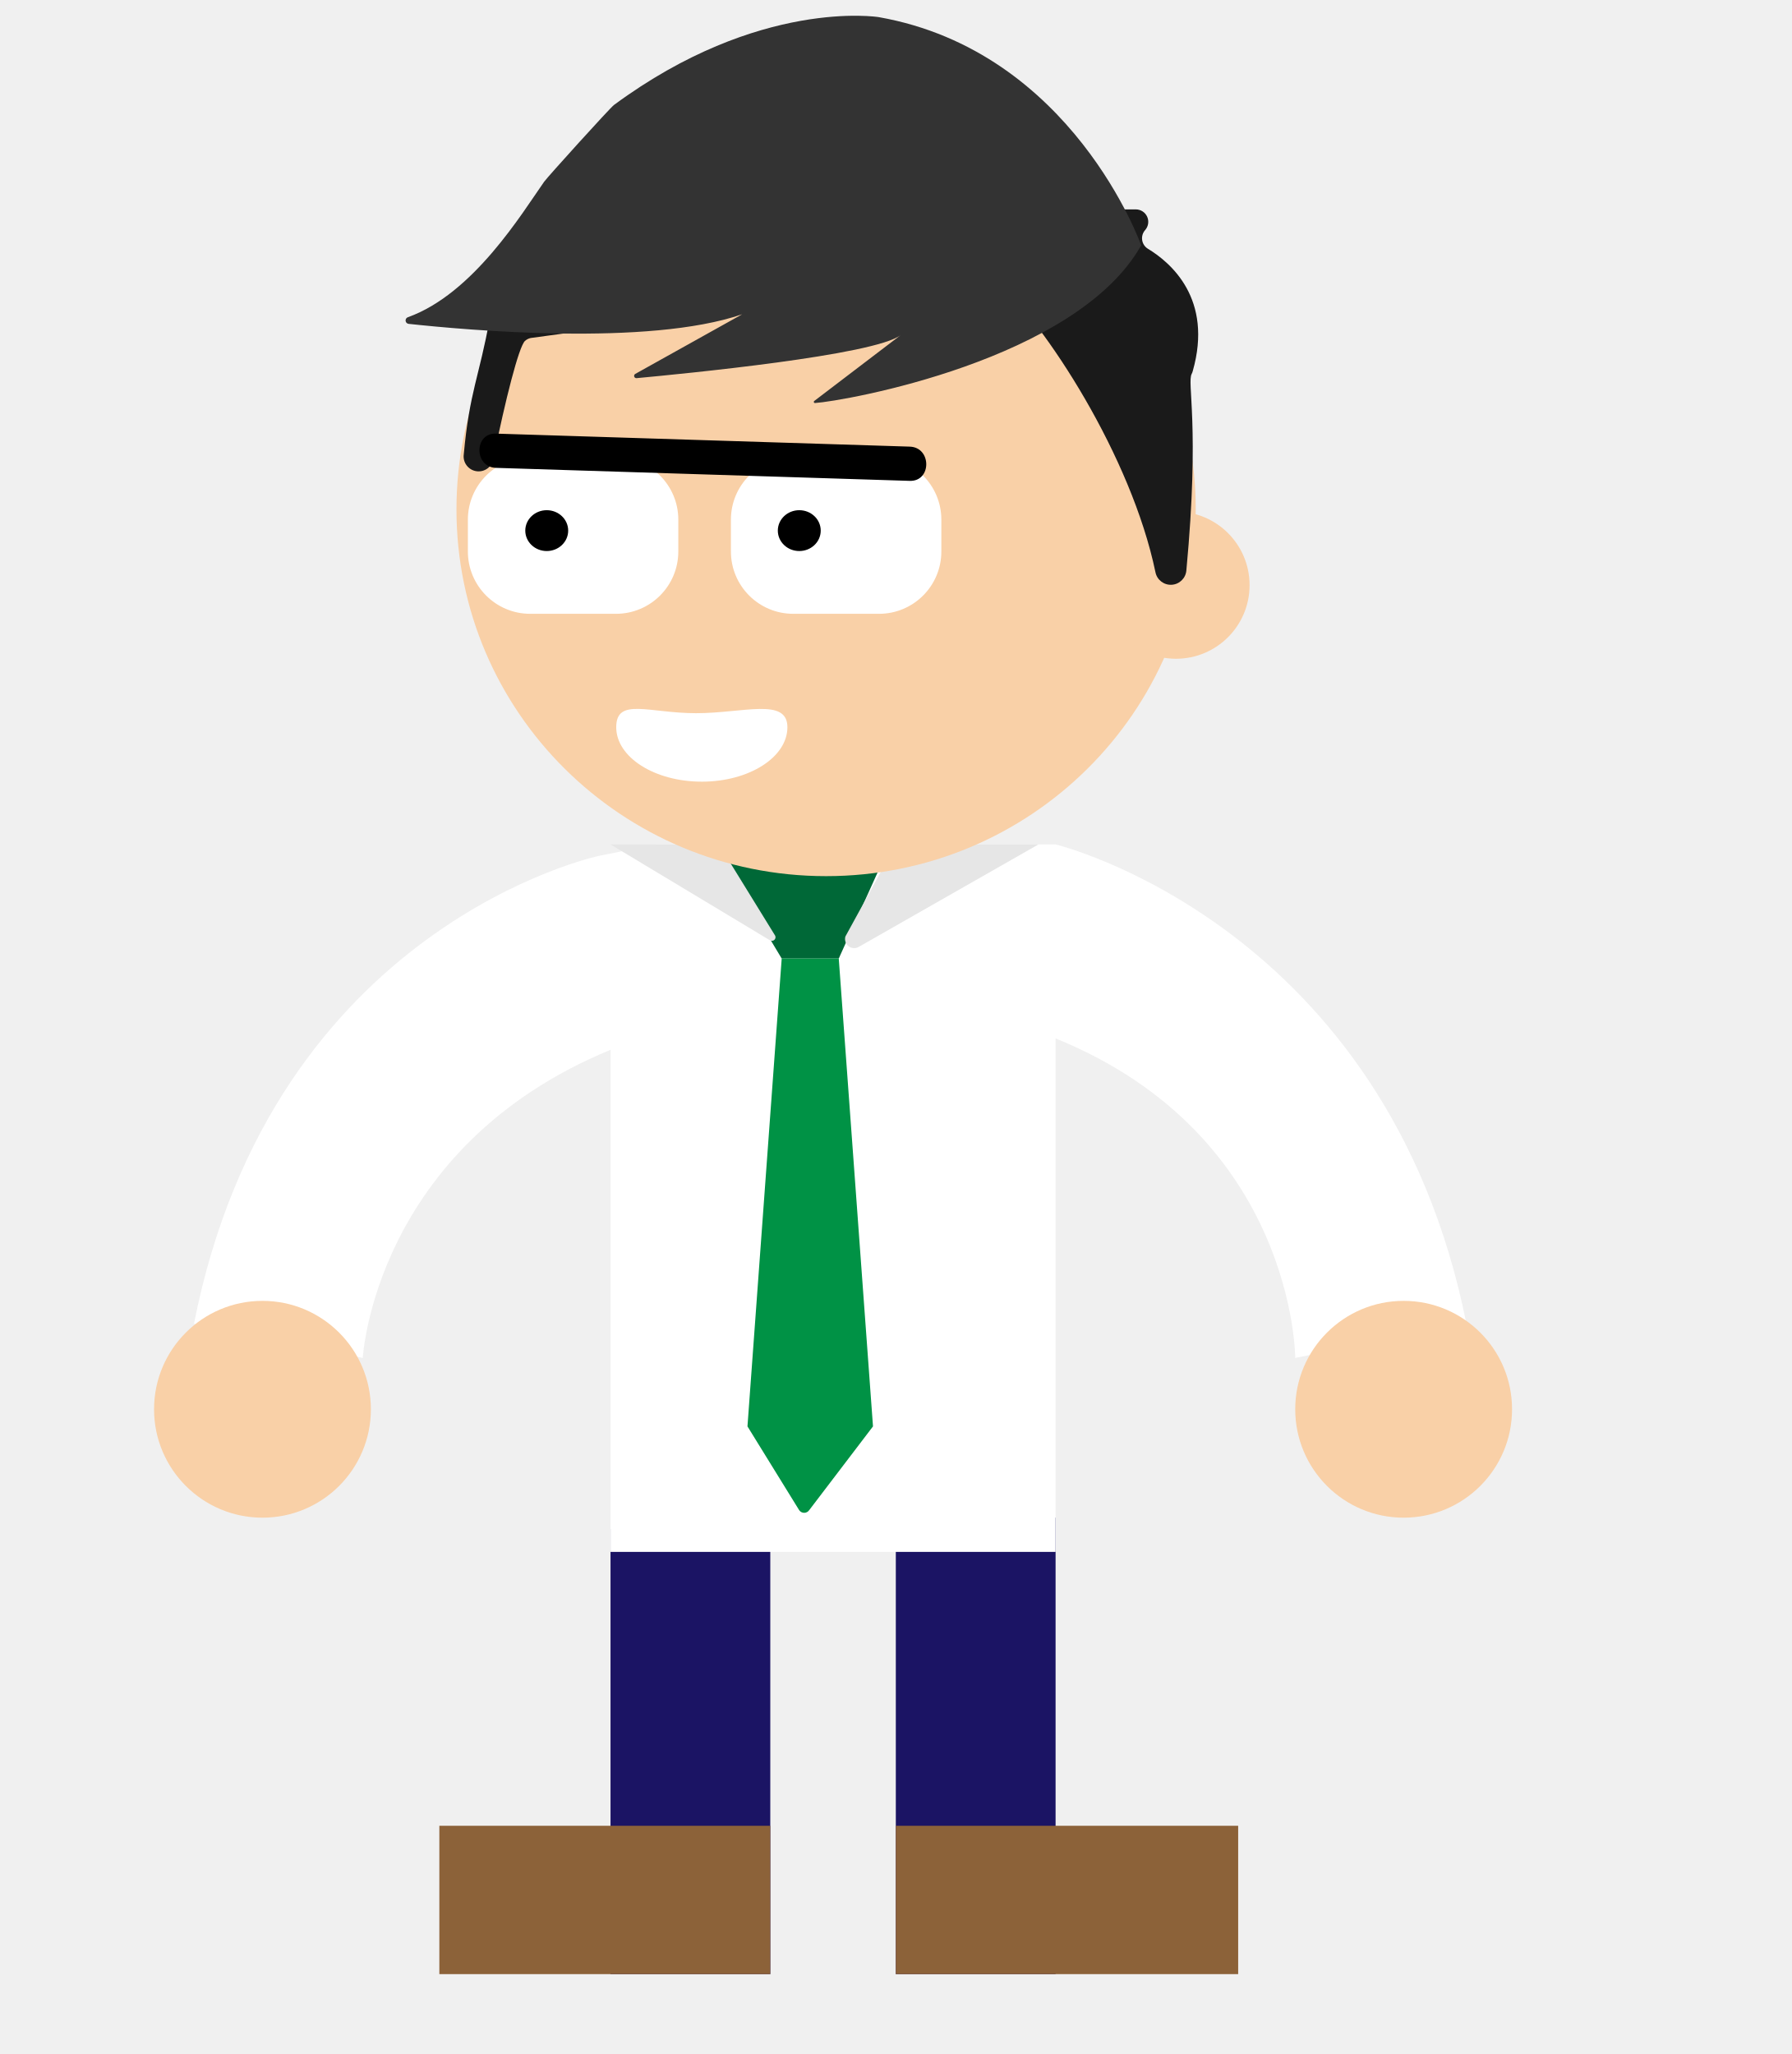
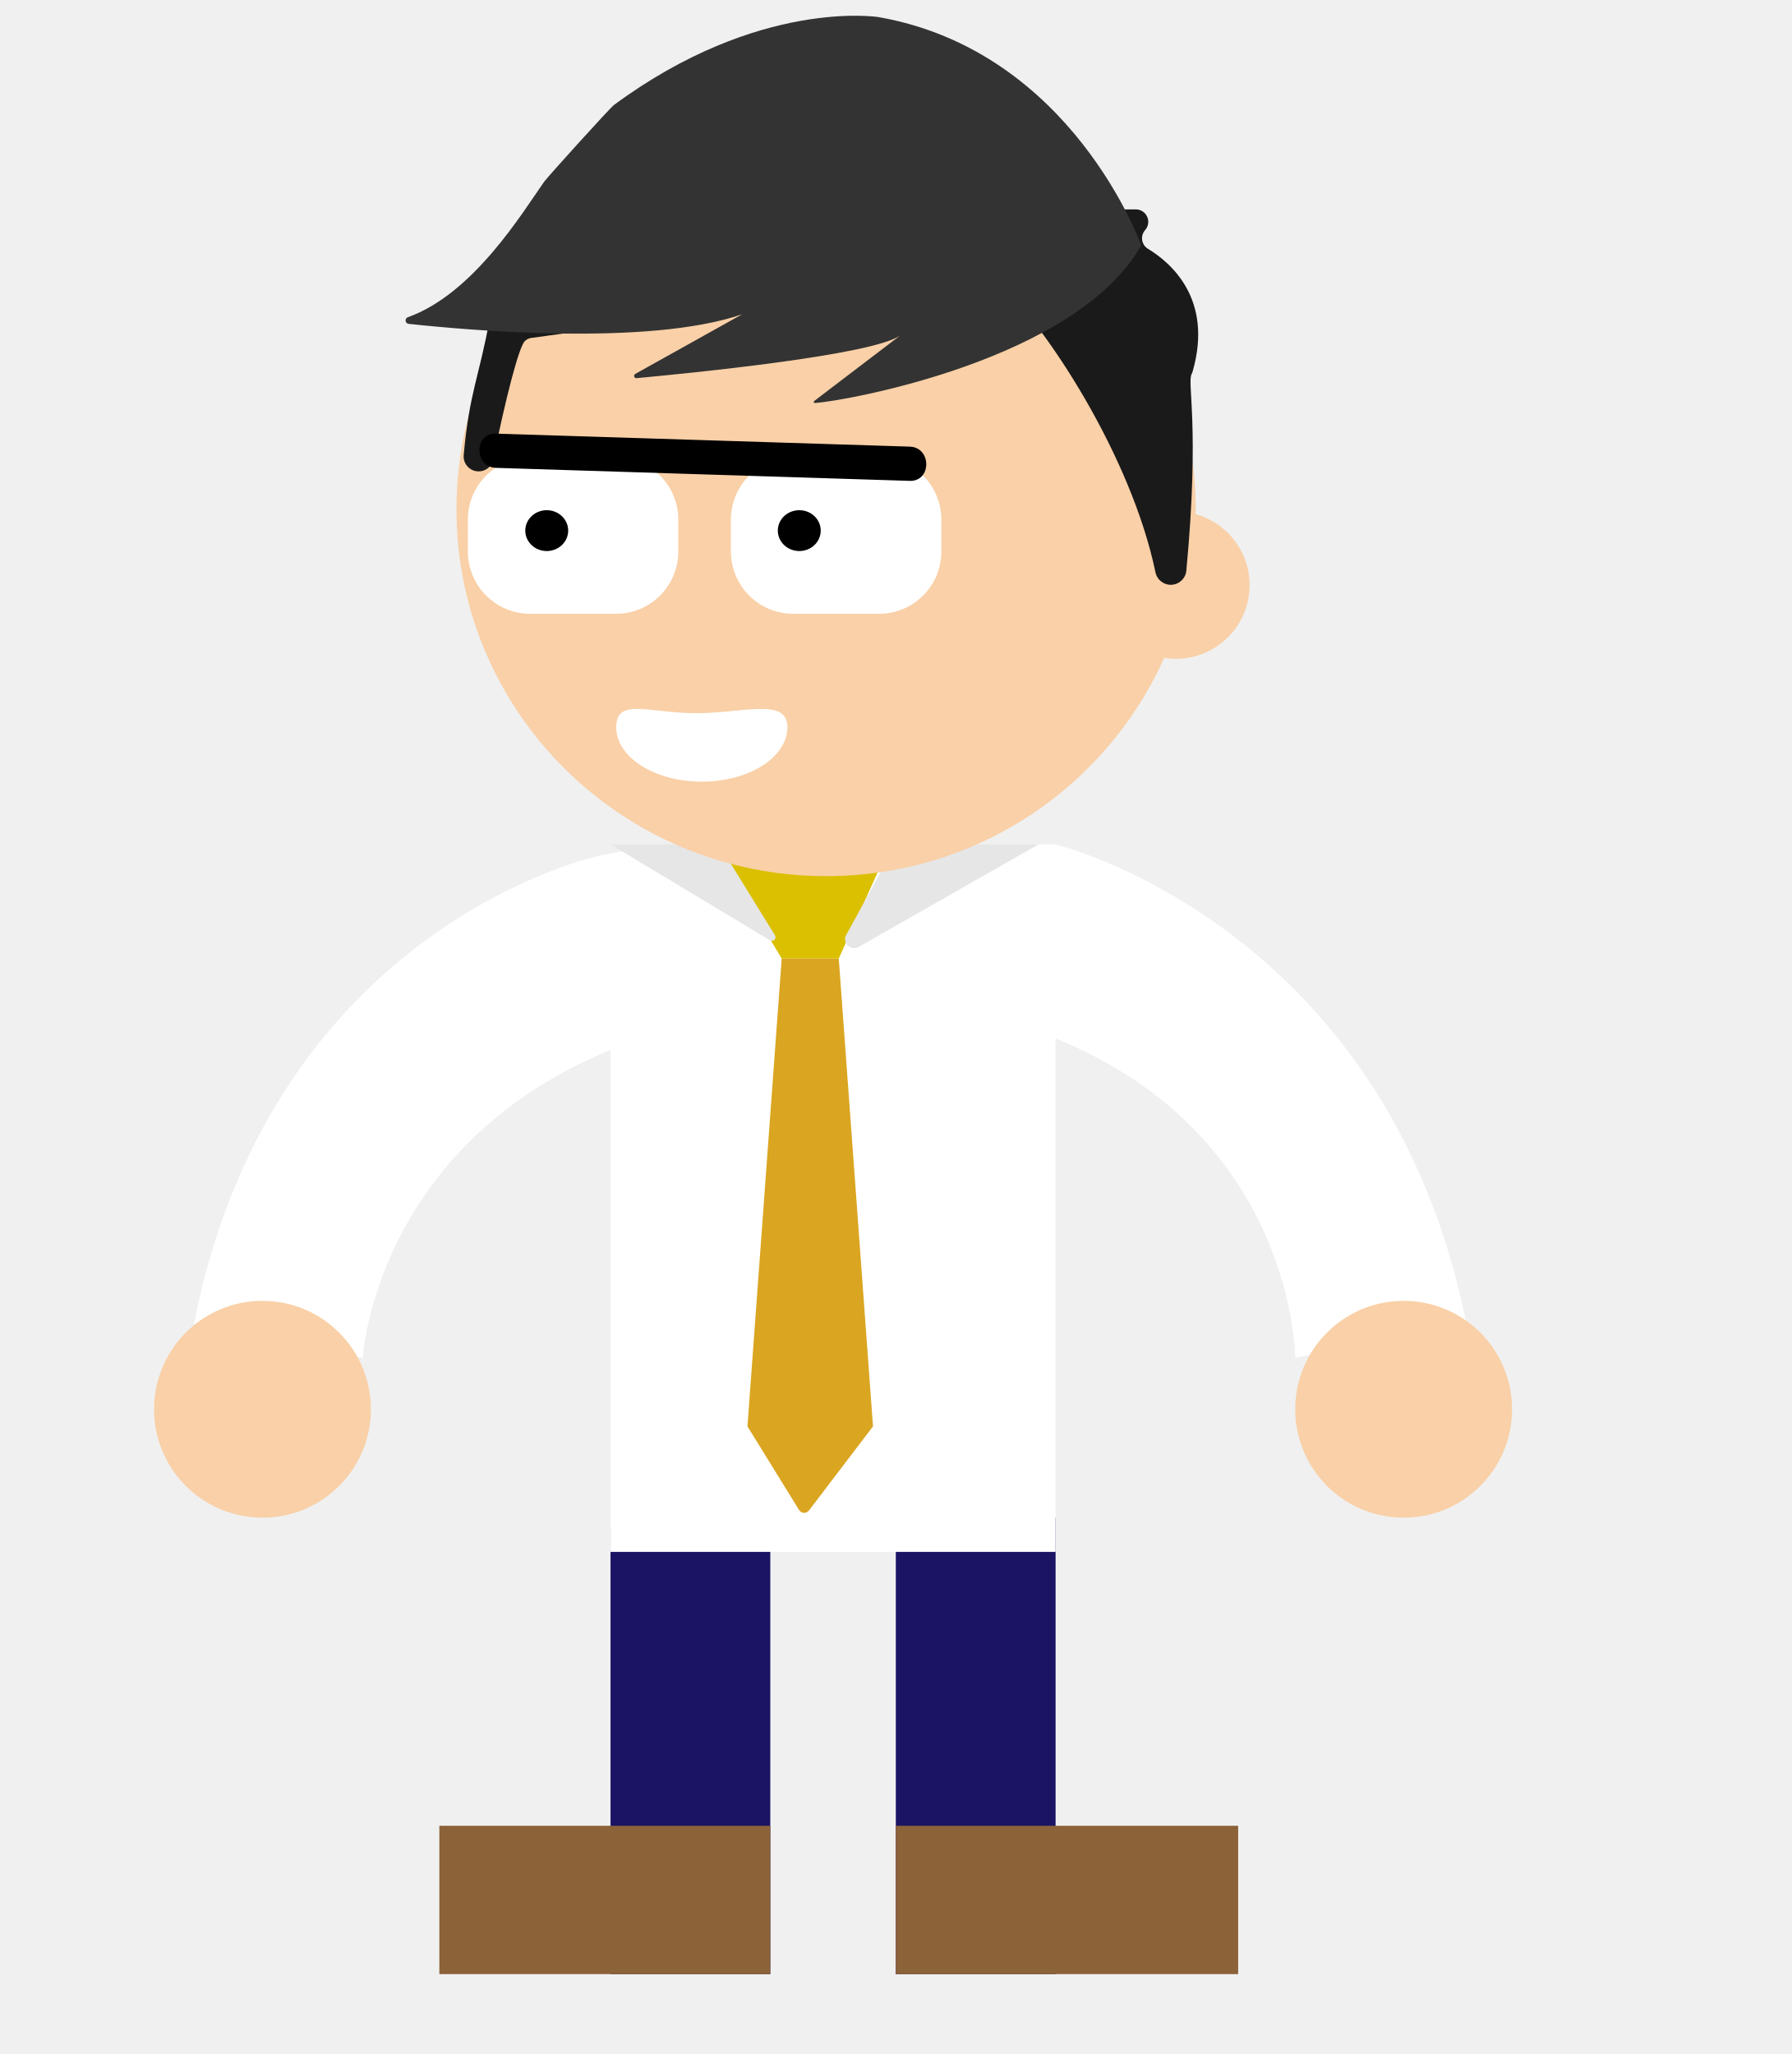
<svg xmlns="http://www.w3.org/2000/svg" height="180" viewBox="0 0 157 180" width="157">
  <path d="m78.5 133h14v40h-14z" fill="#1b1464" transform="matrix(-1 0 0 -1 171 306)" />
  <path d="m78.5 160h30v13h-30z" fill="#8c6239" transform="matrix(-1 0 0 -1 187 333)" />
  <path d="m53.5 134h14v39h-14z" fill="#1b1464" transform="matrix(-1 0 0 -1 121 307)" />
  <path d="m38.5 160h29v13h-29z" fill="#8c6239" transform="matrix(-1 0 0 -1 106 333)" />
  <path d="m53.5 92v44h39v-45c21 8.53 21 28 21 28l15-3c-7-35-36-42-36-42h-35l-5 1s-28.6 6-35.5 41l14.79 3s1-18.47 21.71-27" fill="#fff" />
  <circle cx="123" cy="123.5" fill="#f9d0a7" r="9.5" />
  <circle cx="23" cy="123.5" fill="#f9d0a7" r="9.5" />
-   <path d="m78.01 74-4.51 10h-5l-6-10z" fill="#006837" />
-   <path d="m73.5 84 3 41-5.59 7.34a.53.53 0 0 1 -.88 0l-4.53-7.34 3-41z" fill="#009245" />
+   <path d="m78.01 74-4.51 10h-5l-6-10z" fill="#DAC000" />
+   <path d="m73.5 84 3 41-5.59 7.34a.53.53 0 0 1 -.88 0l-4.53-7.34 3-41z" fill="#DAA520" />
  <path d="m78.5 74-4.42 8.07a.8.8 0 0 0 1.17.91l15.75-8.98z" fill="#e6e6e6" />
  <path d="m67.93 82-4.93-8h-9.5l14 8.42a.32.32 0 0 0 .43-.42z" fill="#e6e6e6" />
  <ellipse cx="72.39" cy="44.64" fill="#f9d0a7" rx="32.39" ry="32.14" />
  <circle cx="103.05" cy="51.28" fill="#f9d0a7" r="6.45" />
  <path d="m54 63.73c0 2.63 3.36 4.77 7.5 4.77s7.5-2.14 7.5-4.77-3.86-1.23-8-1.23-7-1.41-7 1.23z" fill="#fff" />
  <path d="m40.64 39.81c.5-5.47 1.36-6.81 2.26-11.81a1.09 1.09 0 0 1 .58-.78l22.76-11.57a1 1 0 0 1 .63-.11l22.37 2.81h10.3a1.09 1.09 0 0 1 .81 1.81 1.08 1.08 0 0 0 .24 1.64c2 1.21 5.73 4.39 3.93 10.72a1.17 1.17 0 0 1 -.09.24c-.44.8.73 4.45-.47 17.23a1.37 1.37 0 0 1 -2.71.15c-2.11-10.14-9.64-21.74-14.07-25.72a1.06 1.06 0 0 0 -.92-.23l-39.75 5.43a1.08 1.08 0 0 0 -.51.26c-.54.51-1.72 5.17-2.76 10.3a1.31 1.31 0 0 1 -2.6-.37z" fill="#1a1a1a" />
  <path d="m71.41 35.32c2.59-.17 22.91-3.74 28.59-13.82 0 0-6-17-23-20 0 0-10.46-1.7-23.2 7.7-.37.28-5.86 6.35-6.12 6.73-1.92 2.73-6.2 9.82-11.94 11.87a.3.3 0 0 0 .06.58c5 .54 21 2 29.24-.84l-9.36 5.22a.2.2 0 0 0 .1.38c4.14-.39 20.88-2 23.17-3.79l-7.6 5.79a.1.1 0 0 0 .06.18z" fill="#333" />
  <rect fill="#fff" height="13.71" rx="5.46" transform="matrix(-1 0 0 -1 100.44 93.86)" width="18.44" x="41" y="40.07" />
  <rect fill="#fff" height="13.71" rx="5.46" transform="matrix(-1 0 0 -1 146.54 93.86)" width="18.44" x="64.05" y="40.07" />
  <ellipse cx="70.04" cy="46.5" rx="1.38" ry="1.29" stroke="#000" stroke-miterlimit="10" />
  <ellipse cx="47.91" cy="46.5" rx="1.38" ry="1.29" stroke="#000" stroke-miterlimit="10" />
  <path d="m43.46 41 36.26 1.14c1.93.06 1.93-2.94 0-3l-36.26-1.14c-1.93-.06-1.93 2.94 0 3z" />
</svg>
